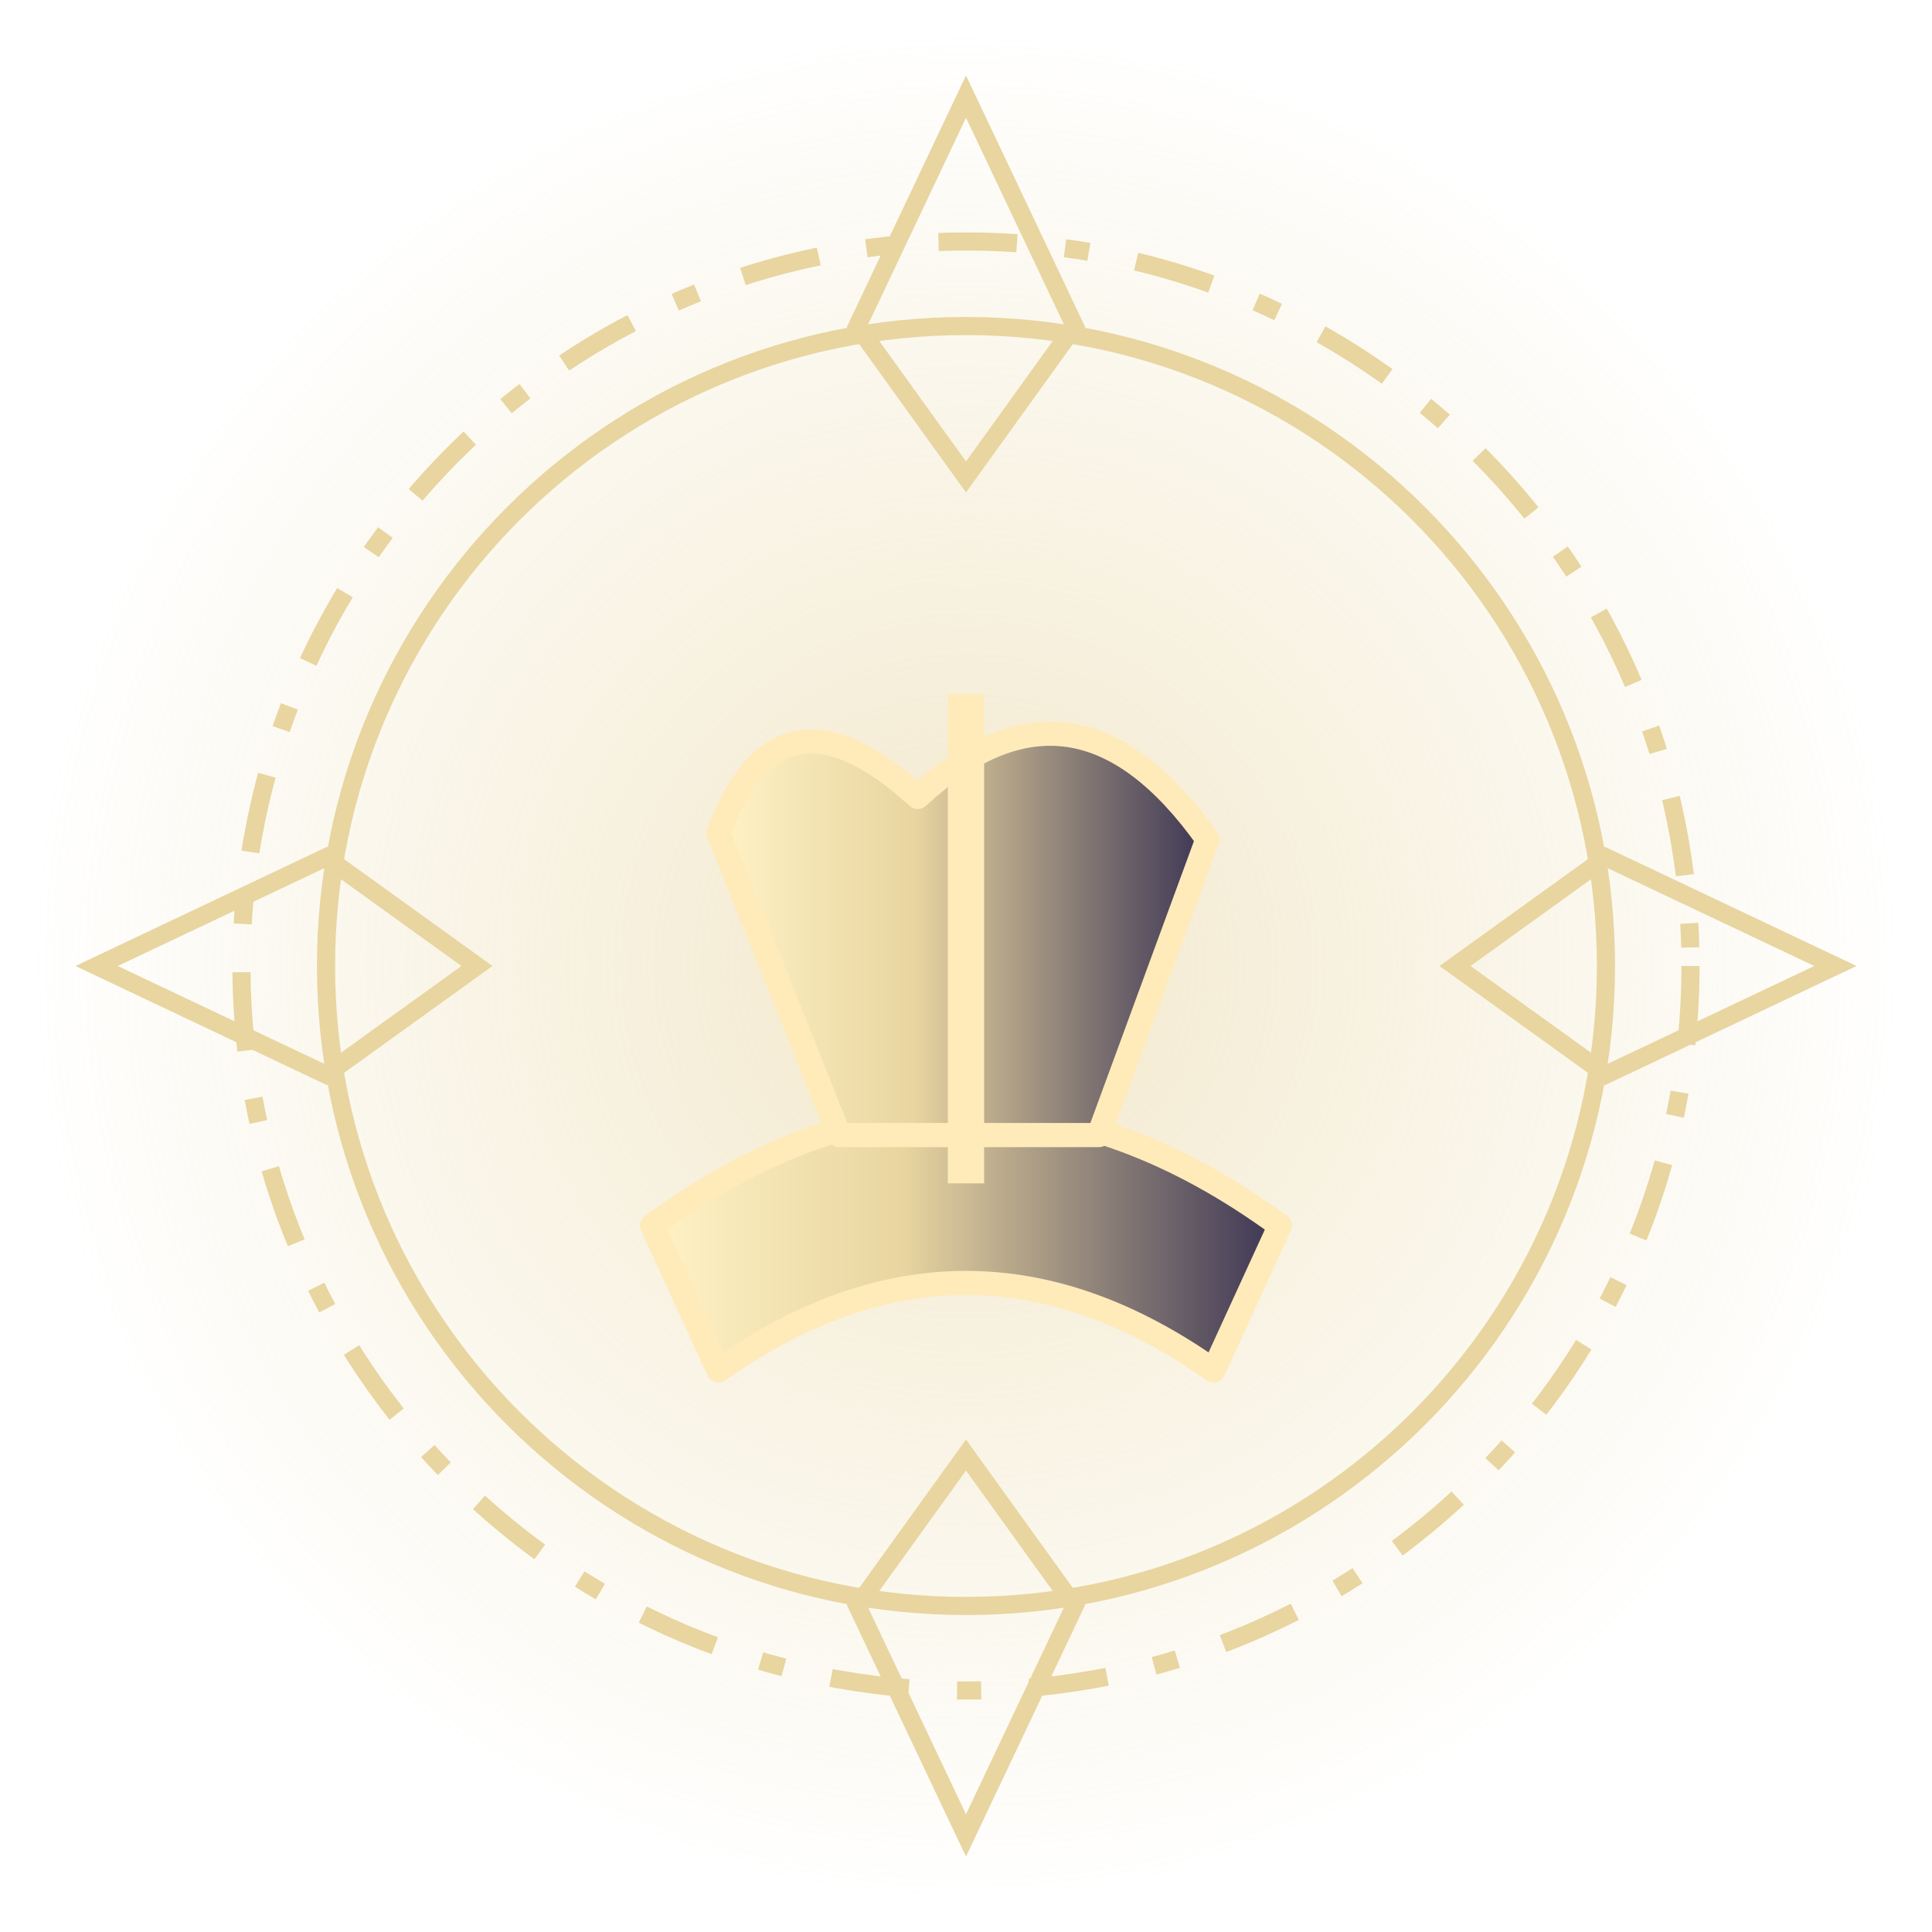
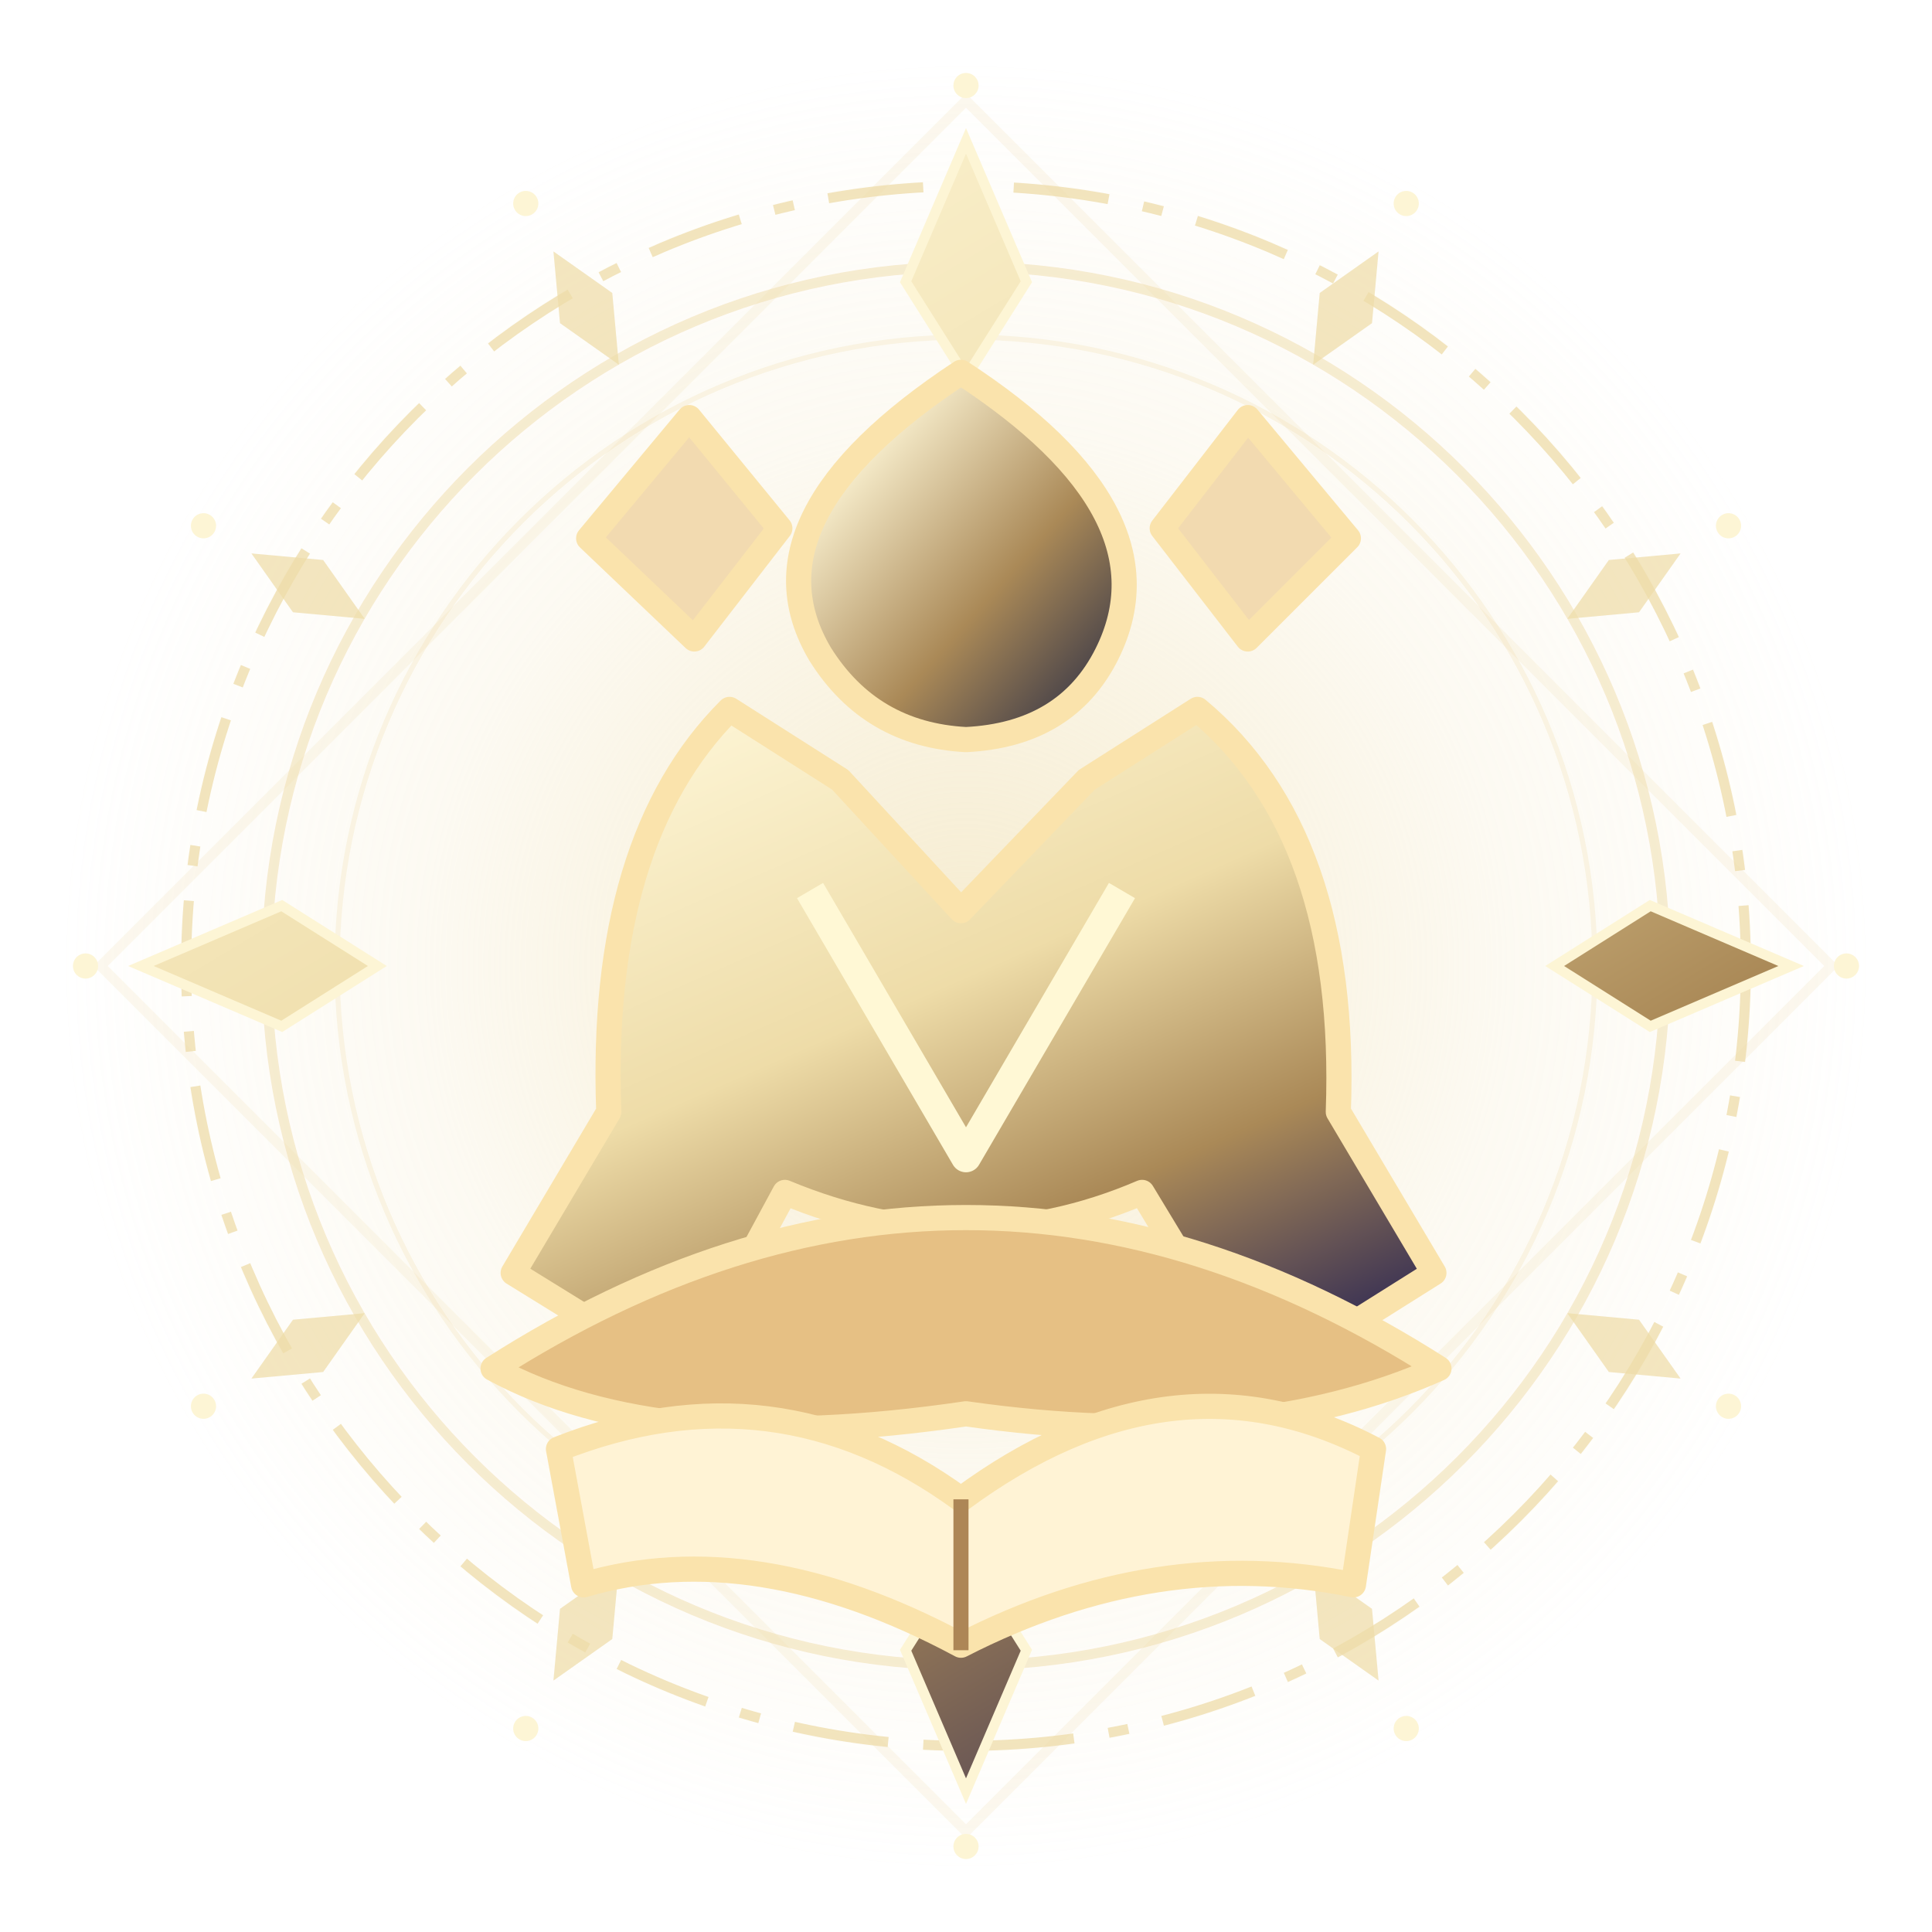
- <svg xmlns="http://www.w3.org/2000/svg" width="320" height="320" viewBox="0 0 320 320">
+ <svg xmlns="http://www.w3.org/2000/svg" width="384" height="384" viewBox="0 0 384 384">
  <defs>
-     <radialGradient id="r">
-       <stop stop-color="#e8d5a0" stop-opacity=".55" />
-       <stop offset="1" stop-color="#e8d5a0" stop-opacity="0" />
+     <radialGradient id="a">
+       <stop stop-color="#eedca8" stop-opacity=".55" />
+       <stop offset=".6" stop-color="#eedca8" stop-opacity=".15" />
+       <stop offset="1" stop-color="#eedca8" stop-opacity="0" />
    </radialGradient>
-     <linearGradient id="m">
-       <stop stop-color="#fff2c6" />
-       <stop offset=".4" stop-color="#e8d5a0" />
-       <stop offset="1" stop-color="#3c3554" />
+     <linearGradient id="gold" x1=".2" y1="0" x2=".8" y2="1">
+       <stop stop-color="#fdf5d5" />
+       <stop offset=".42" stop-color="#eedca8" />
+       <stop offset=".72" stop-color="#aa8957" />
+       <stop offset="1" stop-color="#332c53" />
+     </linearGradient>
+     <linearGradient id="core" x1="0" y1="0" x2="1" y2="1">
+       <stop stop-color="#f8f9ff" />
+       <stop offset=".18" stop-color="#fdf5d5" />
+       <stop offset=".60" stop-color="#aa8957" />
+       <stop offset="1" stop-color="#1b2242" />
    </linearGradient>
  </defs>
-   <circle cx="160" cy="160" r="154" fill="url(#r)" />
-   <g stroke="#e8d5a0" fill="none" stroke-width="3">
-     <circle cx="160" cy="160" r="120" stroke-dasharray="13 8 4 8" />
-     <circle cx="160" cy="160" r="106" />
-     <path d="M160 16 L178 54 L160 79 L142 54Z M304 160 L266 178 L241 160 L266 142Z M160 304 L142 266 L160 241 L178 266Z M16 160 L54 142 L79 160 L54 178Z" />
+   <circle cx="192" cy="192" r="181" fill="url(#a)" />
+   <g fill="none" stroke="#eedca8">
+     <circle cx="192" cy="192" r="155" stroke-width="2" stroke-dasharray="19 7 4 7" opacity=".75" />
+     <circle cx="192" cy="192" r="139" stroke-width="2" opacity=".5" />
+     <circle cx="192" cy="192" r="125" opacity=".25" />
+     <path d="M192 20L364 192L192 364L20 192Z" opacity=".19" stroke-width="2" />
  </g>
-   <g fill="url(#m)" stroke="#ffebba" stroke-width="4" stroke-linejoin="round">
-     <path d="M108 203 Q160 165 212 203 L201 227 Q160 198 119 227Z" />
-     <path d="M119 138 Q129 111 152 132 Q178 108 200 139 L182 188 L139 188Z" />
-     <path d="M160 115 V196" stroke-width="6" />
+   <g transform="translate(343.00 192.00) rotate(90.0)">
+     <path d="M0 -13L6 0L0 13L-6 0Z" fill="#eedca8" opacity=".72" />
+     <circle cy="-24" r="2.5" fill="#fdf5d5" />
+   </g>
+   <g transform="translate(322.77 267.50) rotate(120.0)">
+     <path d="M0 -13L6 0L0 13L-6 0Z" fill="#eedca8" opacity=".72" />
+     <circle cy="-24" r="2.5" fill="#fdf5d5" />
+   </g>
+   <g transform="translate(267.50 322.77) rotate(150.0)">
+     <path d="M0 -13L6 0L0 13L-6 0Z" fill="#eedca8" opacity=".72" />
+     <circle cy="-24" r="2.5" fill="#fdf5d5" />
+   </g>
+   <g transform="translate(192.00 343.00) rotate(180.0)">
+     <path d="M0 -13L6 0L0 13L-6 0Z" fill="#eedca8" opacity=".72" />
+     <circle cy="-24" r="2.5" fill="#fdf5d5" />
+   </g>
+   <g transform="translate(116.50 322.77) rotate(210.0)">
+     <path d="M0 -13L6 0L0 13L-6 0Z" fill="#eedca8" opacity=".72" />
+     <circle cy="-24" r="2.5" fill="#fdf5d5" />
+   </g>
+   <g transform="translate(61.23 267.50) rotate(240.0)">
+     <path d="M0 -13L6 0L0 13L-6 0Z" fill="#eedca8" opacity=".72" />
+     <circle cy="-24" r="2.5" fill="#fdf5d5" />
+   </g>
+   <g transform="translate(41.00 192.00) rotate(270.0)">
+     <path d="M0 -13L6 0L0 13L-6 0Z" fill="#eedca8" opacity=".72" />
+     <circle cy="-24" r="2.5" fill="#fdf5d5" />
+   </g>
+   <g transform="translate(61.23 116.50) rotate(300.0)">
+     <path d="M0 -13L6 0L0 13L-6 0Z" fill="#eedca8" opacity=".72" />
+     <circle cy="-24" r="2.5" fill="#fdf5d5" />
+   </g>
+   <g transform="translate(116.50 61.23) rotate(330.0)">
+     <path d="M0 -13L6 0L0 13L-6 0Z" fill="#eedca8" opacity=".72" />
+     <circle cy="-24" r="2.5" fill="#fdf5d5" />
+   </g>
+   <g transform="translate(192.00 41.00) rotate(360.0)">
+     <path d="M0 -13L6 0L0 13L-6 0Z" fill="#eedca8" opacity=".72" />
+     <circle cy="-24" r="2.5" fill="#fdf5d5" />
+   </g>
+   <g transform="translate(267.50 61.23) rotate(390.0)">
+     <path d="M0 -13L6 0L0 13L-6 0Z" fill="#eedca8" opacity=".72" />
+     <circle cy="-24" r="2.5" fill="#fdf5d5" />
+   </g>
+   <g transform="translate(322.77 116.50) rotate(420.0)">
+     <path d="M0 -13L6 0L0 13L-6 0Z" fill="#eedca8" opacity=".72" />
+     <circle cy="-24" r="2.5" fill="#fdf5d5" />
+   </g>
+   <path d="M192 28L204 56L192 75L180 56Z M192 356L204 328L192 309L180 328Z M28 192L56 180L75 192L56 204Z M356 192L328 180L309 192L328 204Z" fill="url(#gold)" stroke="#fdf5d5" stroke-width="2" />
+   <g stroke="#fae3ac" stroke-linejoin="round" stroke-width="5">
+     <path d="M191 74Q147 103 163 130Q173 146 192 147Q212 146 220 130Q234 102 191 74Z" fill="url(#core)" />
+     <path d="M145 141Q119 167 121 221L102 253L136 274L156 237Q192 252 227 237L250 275L285 253L266 221Q268 166 238 141L216 155L191 181L167 155Z" fill="url(#gold)" />
+     <path d="M161 177L192 230L223 177" fill="none" stroke="#fff8d5" stroke-width="6" />
+     <path d="M98 272Q192 212 286 272Q248 289 192 281Q131 290 98 272Z" fill="#e6c084" />
+     <path d="M111 288Q154 271 191 298Q233 267 273 288L269 315Q230 307 191 327Q150 305 116 315Z" fill="#fff3d5" />
+     <path d="M191 298V328" stroke="#ad8656" stroke-width="3" />
+     <path d="M137 83L155 105L138 127L117 107Z M248 83L268 107L248 127L231 105Z" fill="#f2dab0" />
  </g>
</svg>
